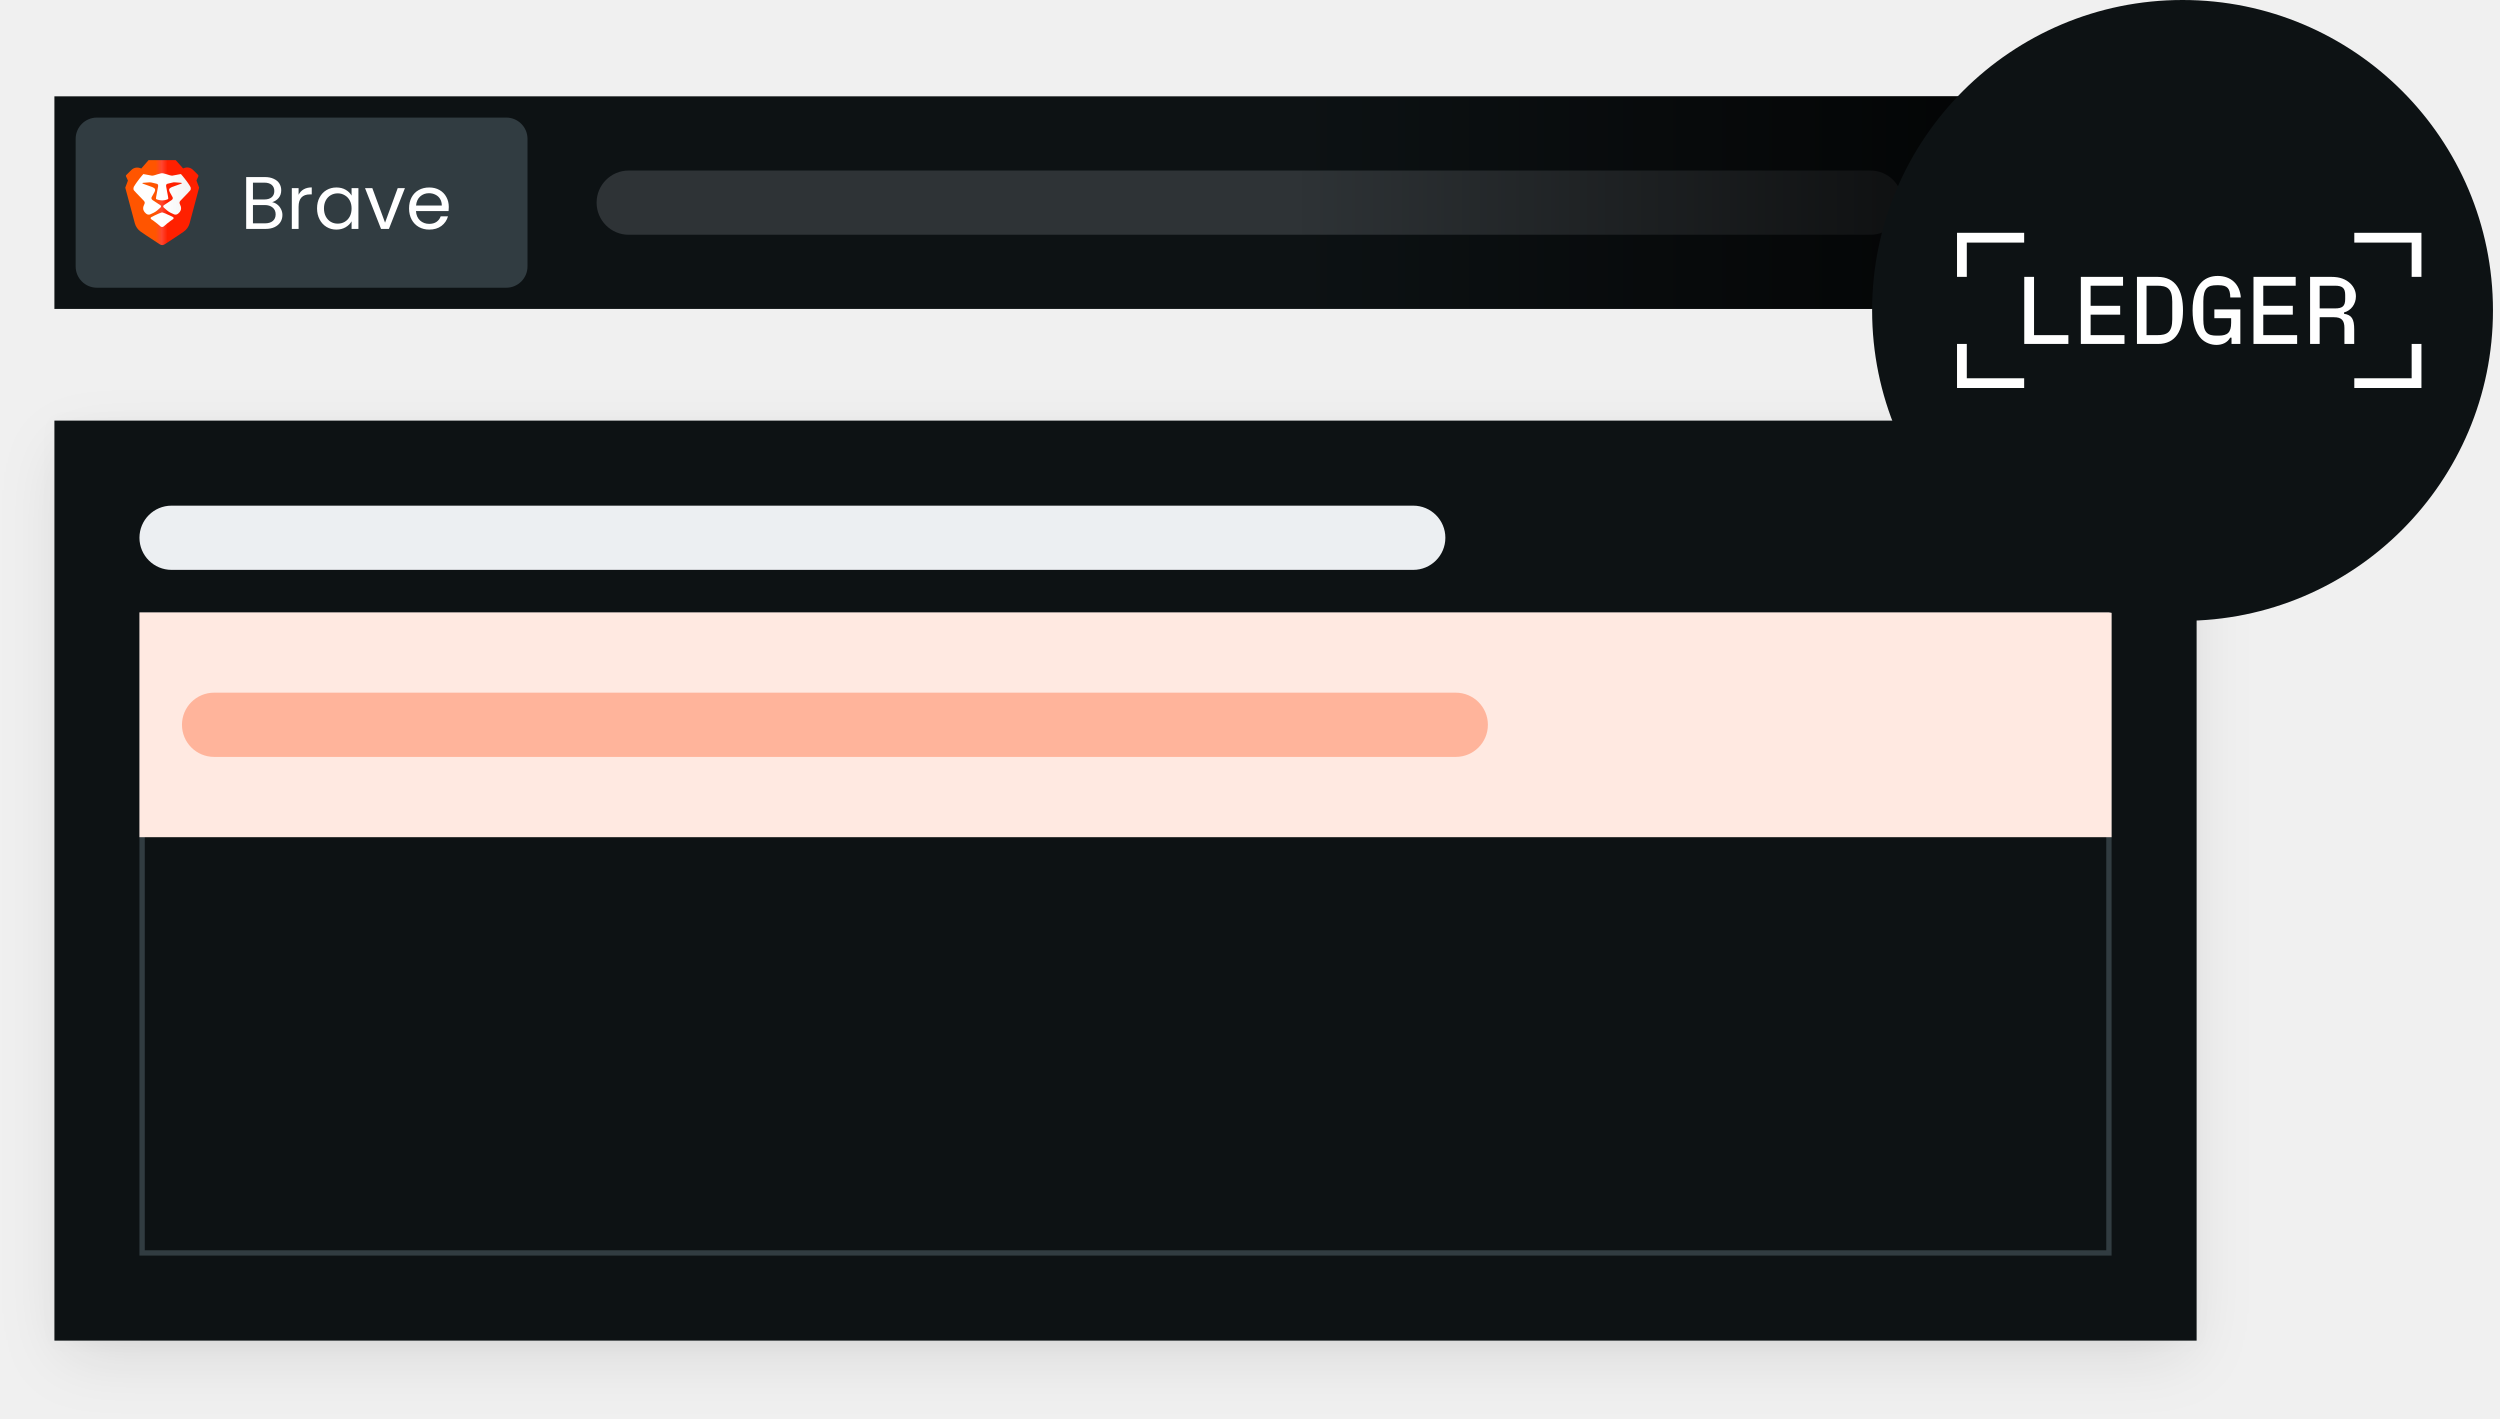
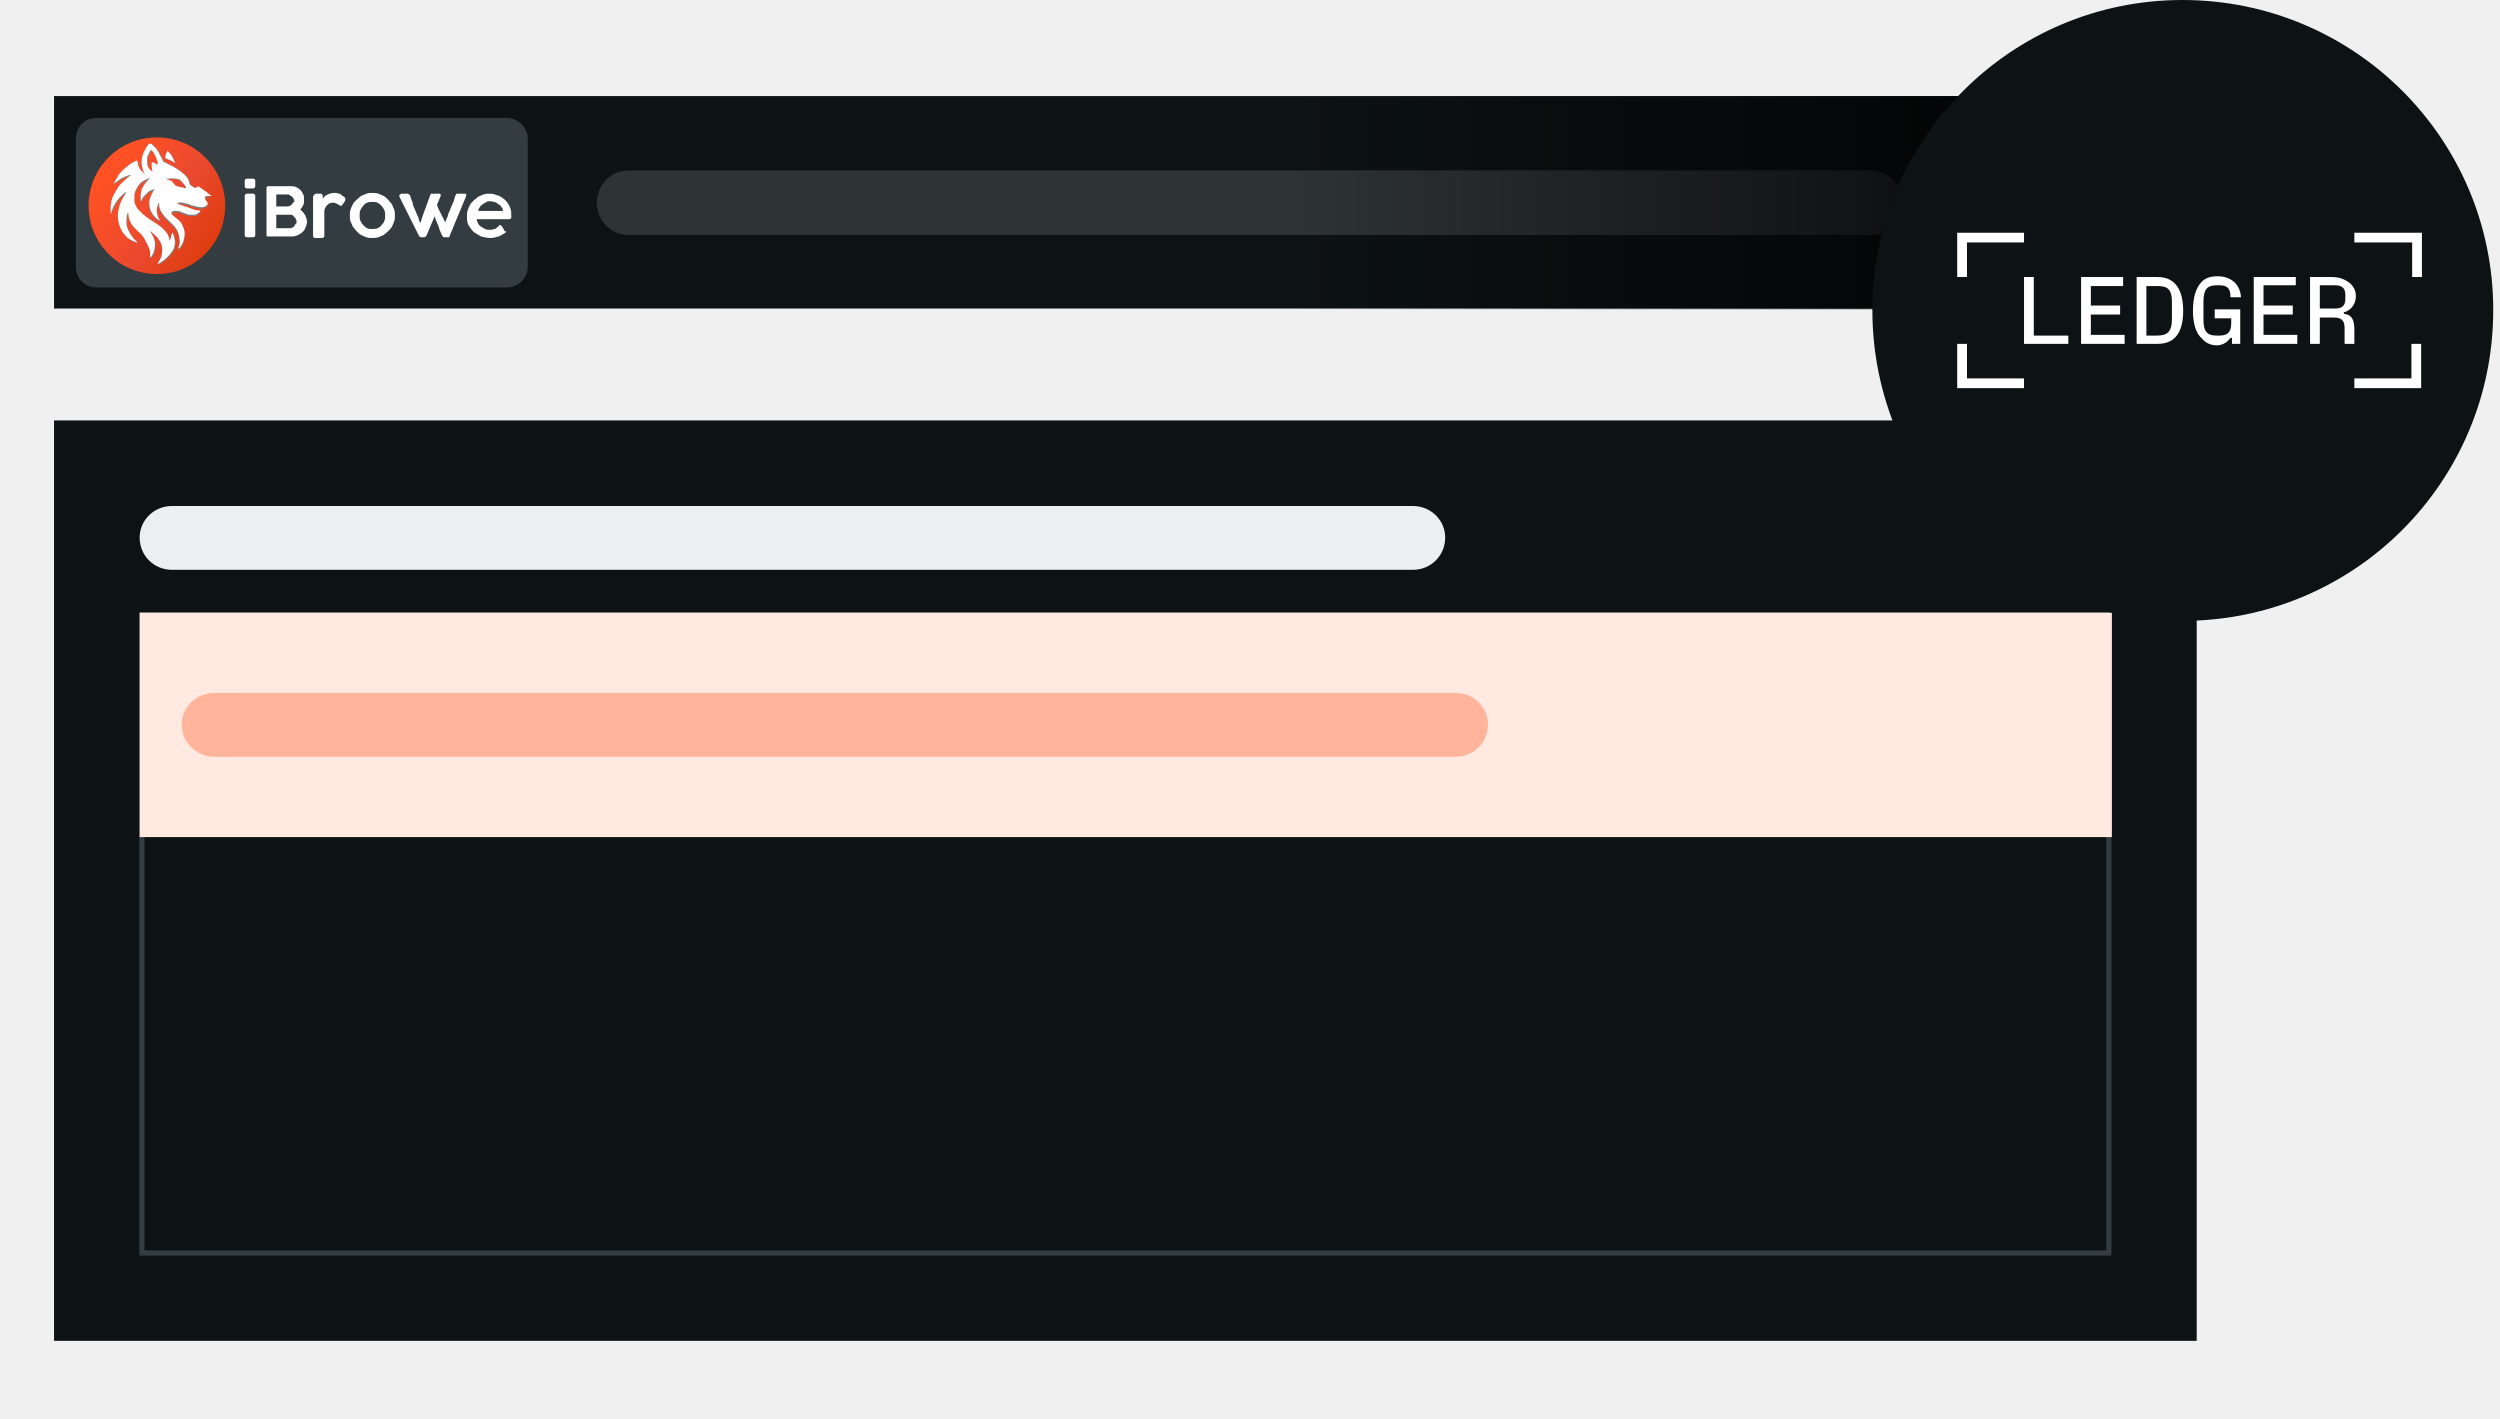
- <svg xmlns="http://www.w3.org/2000/svg" width="333" height="189" viewBox="0 0 333 189" fill="none">
-   <g clip-path="url(#clip0_9017_63573)">
-     <rect width="282.31" height="28.329" transform="translate(7.24609 12.8291)" fill="#0D1214" />
-     <rect x="10.078" y="15.661" width="60.185" height="22.664" rx="2.832" fill="#687B85" fill-opacity="0.4" />
-     <path fill-rule="evenodd" clip-rule="evenodd" d="M26.524 24.991L26.168 24.043L26.416 23.498C26.447 23.428 26.432 23.346 26.377 23.292L25.704 22.624C25.41 22.332 24.971 22.232 24.575 22.366L24.387 22.43L23.404 21.329H21.959H21.042H19.791L18.82 22.444L18.637 22.381C18.238 22.243 17.794 22.344 17.498 22.641L16.813 23.321C16.769 23.364 16.757 23.43 16.782 23.485L17.041 24.051L16.686 24.998L16.916 25.852L17.96 29.745C18.08 30.194 18.357 30.587 18.743 30.857C18.743 30.857 20.011 31.733 21.262 32.53C21.372 32.6 21.487 32.651 21.61 32.649C21.734 32.651 21.849 32.6 21.959 32.529C23.364 31.626 24.475 30.853 24.475 30.853C24.86 30.583 25.137 30.19 25.257 29.741L26.296 25.846L26.524 24.991Z" fill="url(#paint0_linear_9017_63573)" />
-     <path fill-rule="evenodd" clip-rule="evenodd" d="M25.412 25.179L25.396 25.23L25.37 25.32C25.301 25.405 25.155 25.567 25.046 25.681L24.042 26.727C23.933 26.841 23.871 26.984 23.933 27.128L24.069 27.455C24.131 27.598 24.137 27.836 24.078 27.996C24.017 28.158 23.913 28.302 23.776 28.411L23.671 28.495C23.547 28.593 23.328 28.619 23.184 28.552L22.722 28.337C22.578 28.27 22.363 28.13 22.245 28.025L21.807 27.64C21.722 27.564 21.717 27.435 21.797 27.354L22.862 26.65C22.994 26.562 23.064 26.401 22.989 26.263L22.61 25.587C22.535 25.45 22.505 25.266 22.543 25.18C22.582 25.094 22.735 24.979 22.884 24.923L24.121 24.473C24.27 24.418 24.262 24.36 24.103 24.346L23.313 24.288C23.154 24.273 23.038 24.296 22.884 24.338L22.286 24.483C22.133 24.525 22.1 24.686 22.129 24.839L22.376 26.15C22.405 26.304 22.419 26.459 22.407 26.494C22.396 26.53 22.259 26.587 22.104 26.622L21.899 26.667C21.743 26.701 21.489 26.703 21.333 26.671L21.085 26.619C20.929 26.586 20.792 26.531 20.781 26.495C20.769 26.46 20.783 26.305 20.812 26.151L21.057 24.84C21.086 24.686 21.053 24.526 20.899 24.484L20.301 24.34C20.148 24.298 20.031 24.276 19.872 24.29L19.082 24.349C18.923 24.363 18.916 24.421 19.065 24.476L20.302 24.925C20.451 24.98 20.605 25.096 20.643 25.181C20.682 25.267 20.652 25.451 20.577 25.588L20.199 26.264C20.124 26.402 20.194 26.564 20.326 26.651L21.393 27.354C21.472 27.435 21.468 27.565 21.382 27.64L20.945 28.026C20.827 28.131 20.612 28.271 20.468 28.338L20.006 28.554C19.862 28.621 19.643 28.596 19.52 28.497L19.415 28.414C19.278 28.304 19.173 28.161 19.108 27.986C19.053 27.839 19.058 27.602 19.12 27.458L19.256 27.13C19.318 26.986 19.256 26.844 19.146 26.73L18.141 25.685C18.032 25.572 17.886 25.409 17.817 25.325L17.791 25.234L17.774 25.183C17.773 25.125 17.794 24.939 17.819 24.888C17.843 24.838 17.936 24.691 18.025 24.562L18.24 24.25C18.329 24.121 18.484 23.915 18.583 23.793L18.898 23.406C18.997 23.284 19.082 23.184 19.095 23.185C19.096 23.184 19.224 23.208 19.381 23.237L19.858 23.327C20.015 23.356 20.188 23.389 20.242 23.399C20.297 23.409 20.465 23.378 20.617 23.329L20.96 23.221C21.112 23.172 21.342 23.109 21.472 23.079L21.592 23.081L21.712 23.079C21.842 23.108 22.072 23.172 22.224 23.22L22.567 23.328C22.719 23.376 22.888 23.407 22.942 23.397C22.989 23.388 23.123 23.363 23.259 23.337L23.326 23.325L23.803 23.234C23.96 23.205 24.089 23.181 24.098 23.182C24.102 23.181 24.187 23.28 24.286 23.402L24.602 23.789C24.701 23.911 24.856 24.117 24.946 24.246L25.161 24.557C25.25 24.686 25.39 24.922 25.399 24.975C25.408 25.029 25.414 25.12 25.412 25.179ZM21.657 28.301C21.671 28.301 21.803 28.35 21.95 28.41L22.087 28.465C22.234 28.525 22.471 28.631 22.613 28.702L23.017 28.903C23.159 28.973 23.169 29.106 23.039 29.197L22.695 29.438C22.566 29.528 22.362 29.686 22.242 29.788L21.808 30.159C21.689 30.261 21.496 30.261 21.38 30.16C21.263 30.059 21.069 29.894 20.95 29.793C20.83 29.691 20.625 29.535 20.495 29.445L20.152 29.208C20.022 29.117 20.031 28.985 20.173 28.913L20.578 28.706C20.72 28.634 20.956 28.525 21.103 28.466L21.24 28.41C21.387 28.35 21.519 28.301 21.533 28.301H21.595H21.657Z" fill="url(#paint1_linear_9017_63573)" />
-     <path d="M36.25 26.934C36.501 26.974 36.729 27.077 36.934 27.242C37.146 27.407 37.311 27.612 37.43 27.856C37.555 28.101 37.618 28.362 37.618 28.64C37.618 28.99 37.529 29.307 37.35 29.591C37.172 29.869 36.911 30.09 36.567 30.255C36.23 30.414 35.831 30.493 35.368 30.493H32.791V23.584H35.269C35.738 23.584 36.138 23.663 36.468 23.822C36.799 23.974 37.047 24.182 37.212 24.446C37.377 24.711 37.459 25.008 37.459 25.338C37.459 25.748 37.347 26.089 37.123 26.36C36.904 26.624 36.614 26.816 36.25 26.934ZM33.693 26.568H35.209C35.632 26.568 35.959 26.469 36.191 26.27C36.422 26.072 36.538 25.798 36.538 25.448C36.538 25.097 36.422 24.823 36.191 24.625C35.959 24.427 35.626 24.327 35.19 24.327H33.693V26.568ZM35.289 29.75C35.738 29.75 36.088 29.644 36.339 29.433C36.59 29.221 36.716 28.927 36.716 28.55C36.716 28.167 36.584 27.866 36.32 27.648C36.055 27.424 35.702 27.311 35.259 27.311H33.693V29.75H35.289ZM39.772 25.943C39.931 25.633 40.155 25.391 40.446 25.22C40.743 25.048 41.104 24.962 41.526 24.962V25.894H41.289C40.278 25.894 39.772 26.442 39.772 27.539V30.493H38.87V25.061H39.772V25.943ZM42.231 27.757C42.231 27.202 42.343 26.716 42.568 26.3C42.792 25.877 43.1 25.55 43.49 25.319C43.886 25.087 44.326 24.972 44.808 24.972C45.284 24.972 45.697 25.074 46.047 25.279C46.398 25.484 46.658 25.742 46.83 26.052V25.061H47.742V30.493H46.83V29.482C46.652 29.799 46.384 30.064 46.027 30.275C45.677 30.48 45.267 30.582 44.798 30.582C44.316 30.582 43.88 30.463 43.49 30.226C43.1 29.988 42.792 29.654 42.568 29.224C42.343 28.795 42.231 28.306 42.231 27.757ZM46.83 27.767C46.83 27.357 46.748 27.001 46.583 26.697C46.417 26.393 46.193 26.161 45.908 26.003C45.631 25.837 45.324 25.755 44.987 25.755C44.65 25.755 44.342 25.834 44.065 25.993C43.787 26.151 43.566 26.383 43.401 26.687C43.235 26.991 43.153 27.348 43.153 27.757C43.153 28.174 43.235 28.537 43.401 28.848C43.566 29.152 43.787 29.386 44.065 29.552C44.342 29.71 44.65 29.789 44.987 29.789C45.324 29.789 45.631 29.71 45.908 29.552C46.193 29.386 46.417 29.152 46.583 28.848C46.748 28.537 46.83 28.177 46.83 27.767ZM51.289 29.66L52.974 25.061H53.936L51.804 30.493H50.754L48.622 25.061H49.594L51.289 29.66ZM59.78 27.569C59.78 27.741 59.77 27.922 59.75 28.114H55.408C55.441 28.649 55.623 29.069 55.953 29.373C56.29 29.67 56.697 29.819 57.173 29.819C57.562 29.819 57.886 29.73 58.144 29.552C58.408 29.366 58.593 29.122 58.699 28.818H59.671C59.525 29.34 59.234 29.766 58.798 30.097C58.362 30.421 57.82 30.582 57.173 30.582C56.657 30.582 56.194 30.467 55.785 30.235C55.382 30.004 55.065 29.677 54.833 29.254C54.602 28.825 54.486 28.329 54.486 27.767C54.486 27.205 54.599 26.713 54.823 26.29C55.048 25.867 55.362 25.543 55.765 25.319C56.175 25.087 56.644 24.972 57.173 24.972C57.688 24.972 58.144 25.084 58.541 25.309C58.937 25.534 59.241 25.844 59.453 26.241C59.671 26.631 59.78 27.073 59.78 27.569ZM58.848 27.381C58.848 27.037 58.772 26.743 58.62 26.498C58.468 26.247 58.26 26.059 57.995 25.933C57.738 25.801 57.45 25.735 57.133 25.735C56.677 25.735 56.287 25.88 55.963 26.171C55.646 26.462 55.464 26.865 55.418 27.381H58.848Z" fill="white" />
-     <rect x="79.468" y="22.716" width="173.948" height="8.555" rx="4.277" fill="#C3C9D3" fill-opacity="0.18" />
+ <svg xmlns="http://www.w3.org/2000/svg" xmlns:xlink="http://www.w3.org/1999/xlink" version="1.1" id="Layer_1" x="0px" y="0px" viewBox="0 0 333 189" style="enable-background:new 0 0 333 189;" xml:space="preserve">
+   <style type="text/css">
+ 	.st0{clip-path:url(#SVGID_2_);}
+ 	.st1{fill-rule:evenodd;clip-rule:evenodd;fill:#0D1214;}
+ 	.st2{opacity:0.4;fill-rule:evenodd;clip-rule:evenodd;fill:#687B85;enable-background:new    ;}
+ 	.st3{opacity:0.18;fill-rule:evenodd;clip-rule:evenodd;fill:#C3C9D3;enable-background:new    ;}
+ 	.st4{fill-rule:evenodd;clip-rule:evenodd;fill:#ECEFF2;}
+ 	.st5{opacity:0.4;fill:none;stroke:#687B85;stroke-width:0.7;enable-background:new    ;}
+ 	.st6{fill-rule:evenodd;clip-rule:evenodd;fill:#FFE9E1;}
+ 	.st7{fill-rule:evenodd;clip-rule:evenodd;fill:#FFB49B;}
+ 	.st8{fill-rule:evenodd;clip-rule:evenodd;fill:url(#SVGID_3_);}
+ 	.st9{clip-path:url(#SVGID_5_);}
+ 	.st10{fill:#FFFFFF;}
+ 	.st11{fill:url(#SVGID_6_);}
+ 	.st12{fill-rule:evenodd;clip-rule:evenodd;fill:#808080;}
+ 	.st13{fill-rule:evenodd;clip-rule:evenodd;fill:#FFFFFF;}
+ </style>
+   <g>
+     <defs>
+       <rect id="SVGID_1_" x="7.2" y="12.8" width="285.3" height="28.3" />
+     </defs>
+     <clipPath id="SVGID_2_">
+       <use xlink:href="#SVGID_1_" style="overflow:visible;" />
+     </clipPath>
+     <g id="Clip-Path" class="st0">
+       <g>
+         <path class="st1" d="M7.2,12.8h282.4v28.4H7.2L7.2,12.8z" />
+         <path class="st2" d="M12.9,15.7h54.5c1.6,0,2.9,1.2,2.9,2.8v17c0,1.6-1.3,2.8-2.9,2.8H12.9c-1.6,0-2.8-1.2-2.8-2.8v-17     C10.1,16.9,11.3,15.7,12.9,15.7z" />
+         <path class="st3" d="M83.7,22.7h165.4c2.4,0,4.3,1.9,4.3,4.3s-1.9,4.3-4.3,4.3H83.7c-2.3,0-4.2-1.9-4.2-4.3S81.4,22.7,83.7,22.7z     " />
+       </g>
+     </g>
  </g>
-   <g filter="url(#filter0_dd_9017_63573)">
-     <rect width="285.346" height="122.551" transform="translate(7.24609 56.0234)" fill="#0D1214" />
-     <rect x="18.575" y="67.353" width="173.948" height="8.555" rx="4.277" fill="#ECEFF2" />
-     <rect x="18.929" y="81.925" width="261.98" height="84.966" stroke="#687B85" stroke-opacity="0.4" stroke-width="0.708" />
-     <rect width="262.688" height="29.942" transform="translate(18.5752 81.5713)" fill="#FFE9E1" />
-     <rect x="24.239" y="92.265" width="173.948" height="8.555" rx="4.277" fill="#FFB49B" />
+   <g>
+     <path class="st1" d="M7.2,56h285.4v122.6H7.2L7.2,56z" />
+     <path class="st4" d="M22.9,67.4h165.3c2.4,0,4.3,1.9,4.3,4.2c0,2.4-1.9,4.3-4.3,4.3H22.9c-2.4,0-4.3-1.9-4.3-4.3   C18.6,69.3,20.5,67.4,22.9,67.4z" />
+     <path class="st5" d="M18.9,81.9h262v85h-262L18.9,81.9z" />
+     <path class="st6" d="M18.6,81.6h262.7v29.9H18.6L18.6,81.6z" />
+     <path class="st7" d="M28.5,92.3h165.4c2.4,0,4.3,1.9,4.3,4.2c0,2.4-1.9,4.3-4.3,4.3H28.5c-2.3,0-4.3-1.9-4.3-4.3   C24.2,94.2,26.2,92.3,28.5,92.3z" />
  </g>
-   <rect x="172.222" y="12.832" width="121.077" height="28.322" fill="url(#paint2_linear_9017_63573)" />
-   <rect x="249.366" width="82.697" height="82.697" rx="41.348" fill="#0D1214" />
-   <g clip-path="url(#clip1_9017_63573)">
-     <path d="M313.593 50.384V51.686H322.536V45.816H321.233V50.384H313.593ZM313.593 31.012V32.313H321.233V36.882H322.536V31.012H313.593ZM308.981 41.081V38.056H311.025C312.021 38.056 312.379 38.388 312.379 39.294V39.83C312.379 40.762 312.034 41.081 311.025 41.081H308.981ZM312.225 41.617C313.158 41.374 313.809 40.506 313.809 39.473C313.809 38.822 313.554 38.235 313.069 37.763C312.455 37.175 311.638 36.882 310.577 36.882H307.703V45.815H308.981V42.255H310.897C311.881 42.255 312.277 42.663 312.277 43.684V45.816H313.58V43.889C313.58 42.485 313.248 41.949 312.225 41.796V41.617ZM301.468 41.91H305.403V40.736H301.468V38.056H305.787V36.882H300.165V45.815H305.978V44.641H301.468V41.91ZM297.188 42.382V42.995C297.188 44.284 296.715 44.705 295.527 44.705H295.246C294.058 44.705 293.483 44.322 293.483 42.548V40.149C293.483 38.362 294.084 37.992 295.272 37.992H295.527C296.69 37.992 297.06 38.426 297.073 39.626H298.478C298.351 37.865 297.175 36.755 295.412 36.755C294.556 36.755 293.841 37.023 293.304 37.533C292.499 38.286 292.052 39.562 292.052 41.349C292.052 43.072 292.436 44.348 293.227 45.139C293.764 45.662 294.505 45.943 295.233 45.943C296 45.943 296.703 45.636 297.06 44.973H297.239V45.815H298.414V41.208H294.952V42.382H297.188ZM285.92 38.056H287.313C288.629 38.056 289.344 38.388 289.344 40.175V42.523C289.344 44.309 288.629 44.641 287.313 44.641H285.92V38.056ZM287.428 45.816C289.868 45.816 290.775 43.965 290.775 41.349C290.775 38.694 289.804 36.882 287.402 36.882H284.642V45.816H287.428ZM278.472 41.91H282.407V40.736H278.472V38.056H282.79V36.882H277.168V45.815H282.982V44.641H278.472V41.91ZM270.934 36.882H269.631V45.815H275.508V44.641H270.934V36.882ZM260.675 45.816V51.686H269.618V50.384H261.978V45.816H260.675ZM260.675 31.012V36.882H261.978V32.313H269.618V31.012H260.675Z" fill="white" />
+   <linearGradient id="SVGID_3_" gradientUnits="userSpaceOnUse" x1="-132.082" y1="527.4" x2="-131.082" y2="527.4" gradientTransform="matrix(-121.077 0 0 28.322 -15698.788 -14910.037)">
+     <stop offset="0" style="stop-color:#000000" />
+     <stop offset="1" style="stop-color:#000000;stop-opacity:0" />
+   </linearGradient>
+   <path class="st8" d="M172.2,12.8h121.1v28.4H172.2L172.2,12.8z" />
+   <path class="st1" d="M290.7,0c22.9,0,41.4,18.5,41.4,41.3c0,22.9-18.5,41.4-41.4,41.4c-22.8,0-41.3-18.5-41.3-41.4  C249.4,18.5,267.9,0,290.7,0z" />
+   <g>
+     <defs>
+       <rect id="SVGID_4_" x="260.7" y="31" width="61.9" height="20.7" />
+     </defs>
+     <clipPath id="SVGID_5_">
+       <use xlink:href="#SVGID_4_" style="overflow:visible;" />
+     </clipPath>
+     <g id="Clip-Path_1_" class="st9">
+       <g>
+         <path class="st10" d="M313.6,50.4v1.3h8.9v-5.9h-1.3v4.6L313.6,50.4z M313.6,31v1.3h7.7v4.6h1.3V31H313.6z M312.2,41.6     c0.9-0.2,1.6-1.1,1.6-2.1c0-0.7-0.2-1.2-0.7-1.7c-0.7-0.6-1.5-0.9-2.5-0.9h-2.9v8.9h1.3v-3.5h1.9c1,0,1.4,0.4,1.4,1.4v2.1h1.3     v-1.9c0-1.4-0.4-2-1.4-2.1L312.2,41.6z M309,41.1V38h2c1,0,1.4,0.4,1.4,1.3v0.5c0,0.9-0.4,1.3-1.4,1.3H309z M301.5,41.9h3.9v-1.2     h-3.9V38h4.3v-1.1h-5.6v8.9h5.8v-1.2h-4.5L301.5,41.9z M297.2,42.4V43c0,1.3-0.5,1.7-1.6,1.7h-0.3c-1.2,0-1.8-0.4-1.8-2.1v-2.4     c0-1.8,0.6-2.2,1.8-2.2h0.3c1.1,0,1.5,0.4,1.5,1.6h1.4c-0.1-1.7-1.3-2.8-3.1-2.8c-0.9,0-1.6,0.2-2.1,0.7     c-0.8,0.8-1.2,2.1-1.2,3.9c0,1.7,0.4,3,1.2,3.7c0.5,0.6,1.2,0.9,2,0.9c0.7,0,1.4-0.4,1.8-1h0.2v0.8h1.1v-4.6H295v1.2L297.2,42.4z      M287.4,45.8c2.5,0,3.4-1.8,3.4-4.4c0-2.7-1-4.5-3.4-4.5h-2.8v8.9H287.4z M285.9,38.1h1.4c1.3,0,2,0.3,2,2.1v2.3     c0,1.8-0.7,2.2-2,2.2h-1.4V38.1z M278.5,41.9h3.9v-1.2h-3.9v-2.6h4.3v-1.2h-5.6v8.9h5.8v-1.2h-4.5L278.5,41.9z M270.9,36.9h-1.3     v8.9h5.9v-1.1h-4.6V36.9z M260.7,45.8v5.9h8.9v-1.3H262v-4.6L260.7,45.8z M260.7,31v5.9h1.3v-4.6h7.6V31L260.7,31z" />
+       </g>
+     </g>
  </g>
-   <defs>
-     <filter id="filter0_dd_9017_63573" x="0.166" y="51.775" width="299.507" height="136.713" filterUnits="userSpaceOnUse" color-interpolation-filters="sRGB">
-       <feFlood flood-opacity="0" result="BackgroundImageFix" />
-       <feColorMatrix in="SourceAlpha" type="matrix" values="0 0 0 0 0 0 0 0 0 0 0 0 0 0 0 0 0 0 127 0" result="hardAlpha" />
-       <feOffset dy="0.177" />
-       <feGaussianBlur stdDeviation="1.062" />
-       <feComposite in2="hardAlpha" operator="out" />
-       <feColorMatrix type="matrix" values="0 0 0 0 0 0 0 0 0 0 0 0 0 0 0 0 0 0 0.02 0" />
-       <feBlend mode="multiply" in2="BackgroundImageFix" result="effect1_dropShadow_9017_63573" />
-       <feColorMatrix in="SourceAlpha" type="matrix" values="0 0 0 0 0 0 0 0 0 0 0 0 0 0 0 0 0 0 127 0" result="hardAlpha" />
-       <feMorphology radius="1.416" operator="erode" in="SourceAlpha" result="effect2_dropShadow_9017_63573" />
-       <feOffset dy="2.832" />
-       <feGaussianBlur stdDeviation="4.248" />
-       <feComposite in2="hardAlpha" operator="out" />
-       <feColorMatrix type="matrix" values="0 0 0 0 0 0 0 0 0 0 0 0 0 0 0 0 0 0 0.11 0" />
-       <feBlend mode="multiply" in2="effect1_dropShadow_9017_63573" result="effect2_dropShadow_9017_63573" />
-       <feBlend mode="normal" in="SourceGraphic" in2="effect2_dropShadow_9017_63573" result="shape" />
-     </filter>
-     <linearGradient id="paint0_linear_9017_63573" x1="16.686" y1="32.729" x2="26.524" y2="32.729" gradientUnits="userSpaceOnUse">
-       <stop stop-color="#FF5500" />
-       <stop offset="0.41" stop-color="#FF5500" />
-       <stop offset="0.494" stop-color="#FF4530" />
-       <stop offset="0.572" stop-color="#FF2000" />
-       <stop offset="1" stop-color="#FF2000" />
+   <g id="Layer_1_1_">
+ </g>
+   <g>
+     <g>
+       <path class="st10" d="M32.6,24.1c0-0.2,0.1-0.3,0.3-0.3h0.8c0.1,0,0.2,0,0.2,0.1c0.1,0,0.1,0.1,0.1,0.2v0.7c0,0.1,0,0.1-0.1,0.2    c0,0.1-0.1,0.1-0.2,0.1h-0.8c-0.2,0-0.3-0.1-0.3-0.3V24.1z M32.6,26.1c0-0.1,0-0.1,0.1-0.2c0-0.1,0.1-0.1,0.2-0.1h0.8    c0,0,0.1,0,0.1,0c0,0,0.1,0,0.1,0.1c0,0,0.1,0.1,0.1,0.1c0,0,0,0.1,0,0.1v5.2c0,0.2-0.1,0.3-0.3,0.3h-0.8c-0.2,0-0.3-0.1-0.3-0.3    V26.1z" />
+       <path class="st10" d="M35.5,25c0-0.1,0.1-0.2,0.2-0.2h2.9c0.3,0,0.5,0,0.8,0.1c0.2,0.1,0.4,0.2,0.6,0.4c0.2,0.2,0.3,0.4,0.4,0.6    c0.1,0.2,0.1,0.5,0.1,0.7c0,0.2,0,0.5-0.1,0.7c-0.1,0.2-0.2,0.4-0.4,0.6c0.1,0.1,0.2,0.2,0.3,0.3c0.1,0.1,0.2,0.2,0.3,0.4    c0.1,0.1,0.1,0.3,0.2,0.4c0,0.2,0.1,0.3,0.1,0.5c0,0.3-0.1,0.5-0.2,0.8c-0.1,0.2-0.2,0.5-0.4,0.6c-0.2,0.2-0.4,0.3-0.6,0.4    c-0.2,0.1-0.5,0.2-0.8,0.2h-3.2c-0.1,0-0.1,0-0.1,0c0,0-0.1-0.1-0.1-0.1V25z M39.2,26.8c0-0.1,0-0.2-0.1-0.3    c0-0.1-0.1-0.2-0.2-0.3c-0.1-0.1-0.2-0.1-0.3-0.2s-0.2-0.1-0.3-0.1h-1.5v1.6h1.5c0.1,0,0.2,0,0.3-0.1c0.1,0,0.2-0.1,0.3-0.2    c0.1-0.1,0.1-0.2,0.2-0.3C39.2,27,39.2,26.9,39.2,26.8z M39.5,29.5c0-0.1,0-0.2-0.1-0.3c0-0.1-0.1-0.2-0.2-0.3    c-0.1-0.1-0.1-0.1-0.2-0.2c-0.1-0.1-0.2-0.1-0.3-0.1c-0.1,0-0.1,0-0.2,0c-0.1,0-0.1,0-0.2,0h-1.5v1.8h1.5c0.1,0,0.1,0,0.2,0    c0.1,0,0.1,0,0.2,0c0.1,0,0.2-0.1,0.3-0.1c0.1-0.1,0.2-0.1,0.2-0.2c0.1-0.1,0.1-0.2,0.2-0.3C39.5,29.8,39.5,29.7,39.5,29.5z" />
+       <path class="st10" d="M41.8,26.1c0-0.1,0-0.2,0.1-0.2c0.1,0,0.1-0.1,0.2-0.1h0.6c0.1,0,0.1,0,0.2,0.1c0,0,0.1,0.1,0.1,0.2    c0,0.1,0,0.1,0,0.2c0,0.1,0,0.1,0,0.2c0.1-0.1,0.1-0.2,0.2-0.3c0.1-0.1,0.2-0.2,0.3-0.2c0.1-0.1,0.2-0.1,0.4-0.2    c0.1,0,0.3-0.1,0.5-0.1c0.2,0,0.3,0,0.4,0c0.1,0,0.2,0.1,0.4,0.1c0.1,0,0.2,0.1,0.3,0.2c0.1,0.1,0.2,0.1,0.3,0.2    c0.1,0,0.1,0.1,0.1,0.1c0,0,0.1,0.1,0.1,0.2c0,0,0,0.1,0,0.1c0,0,0,0.1,0,0.1l-0.4,0.6c0,0-0.1,0.1-0.1,0.1c0,0-0.1,0-0.1,0    c0,0-0.1,0-0.1,0c-0.1-0.1-0.2-0.1-0.3-0.2c-0.1,0-0.2-0.1-0.2-0.1c-0.1,0-0.2-0.1-0.2-0.1c-0.1,0-0.2,0-0.3,0    c-0.3,0-0.5,0.1-0.7,0.3c-0.2,0.2-0.3,0.4-0.4,0.7v3.4c0,0.2-0.1,0.3-0.3,0.3H42c-0.2,0-0.3-0.1-0.3-0.3V26.1z" />
+       <path class="st10" d="M46.6,28.7c0-0.3,0-0.5,0.1-0.8c0.1-0.3,0.2-0.5,0.3-0.7c0.1-0.2,0.3-0.4,0.5-0.6c0.2-0.2,0.4-0.3,0.6-0.5    c0.2-0.1,0.5-0.2,0.7-0.3c0.3-0.1,0.5-0.1,0.8-0.1c0.3,0,0.5,0,0.8,0.1c0.3,0.1,0.5,0.2,0.7,0.3c0.2,0.1,0.4,0.3,0.6,0.5    c0.2,0.2,0.3,0.4,0.5,0.6c0.1,0.2,0.2,0.5,0.3,0.7c0.1,0.3,0.1,0.5,0.1,0.8c0,0.3,0,0.5-0.1,0.8c-0.1,0.3-0.2,0.5-0.3,0.7    c-0.1,0.2-0.3,0.4-0.5,0.6c-0.2,0.2-0.4,0.3-0.6,0.5c-0.2,0.1-0.5,0.2-0.7,0.3c-0.3,0.1-0.5,0.1-0.8,0.1c-0.3,0-0.5,0-0.8-0.1    c-0.3-0.1-0.5-0.2-0.7-0.3c-0.2-0.1-0.4-0.3-0.6-0.5c-0.2-0.2-0.3-0.4-0.5-0.6c-0.1-0.2-0.2-0.5-0.3-0.7    C46.6,29.3,46.6,29,46.6,28.7z M47.9,28.7c0,0.2,0,0.5,0.1,0.7c0.1,0.2,0.2,0.4,0.4,0.6c0.2,0.2,0.3,0.3,0.5,0.4    c0.2,0.1,0.4,0.1,0.7,0.1c0.2,0,0.5,0,0.7-0.1c0.2-0.1,0.4-0.2,0.5-0.4c0.2-0.2,0.3-0.3,0.4-0.6c0.1-0.2,0.1-0.4,0.1-0.7    c0-0.2,0-0.5-0.1-0.7c-0.1-0.2-0.2-0.4-0.4-0.6c-0.2-0.2-0.3-0.3-0.5-0.4c-0.2-0.1-0.4-0.1-0.7-0.1c-0.2,0-0.5,0-0.7,0.1    c-0.2,0.1-0.4,0.2-0.5,0.4c-0.2,0.2-0.3,0.4-0.4,0.6C47.9,28.2,47.9,28.5,47.9,28.7z" />
+       <path class="st10" d="M53.2,26.2C53.2,26.2,53.2,26.1,53.2,26.2c0-0.1,0-0.1,0-0.1c0,0,0,0,0-0.1c0-0.1,0-0.1,0.1-0.1    c0,0,0.1-0.1,0.2-0.1h0.8c0.1,0,0.2,0.1,0.3,0.2c0.1,0.2,0.1,0.3,0.2,0.6c0.1,0.2,0.2,0.4,0.2,0.7c0.1,0.2,0.2,0.5,0.3,0.7    c0.1,0.2,0.2,0.5,0.3,0.7c0.1,0.2,0.2,0.4,0.2,0.6c0.1,0.2,0.1,0.3,0.2,0.4c0.1-0.4,0.3-0.9,0.5-1.5c0.2-0.6,0.5-1.3,0.8-2.2    c0-0.1,0.1-0.1,0.1-0.2c0,0,0.1,0,0.2,0h0.8c0.1,0,0.2,0,0.2,0c0,0,0.1,0.1,0.1,0.1c0,0,0,0.1,0,0.1c0,0,0,0.1,0,0.1l-0.5,1.2    c0.1,0.2,0.1,0.3,0.2,0.5c0.1,0.2,0.2,0.4,0.3,0.6c0.1,0.2,0.2,0.4,0.3,0.6c0.1,0.2,0.2,0.4,0.3,0.6c0.1-0.1,0.1-0.3,0.2-0.5    c0.1-0.2,0.2-0.4,0.2-0.6c0.1-0.2,0.2-0.4,0.3-0.7c0.1-0.2,0.2-0.5,0.3-0.7c0.1-0.2,0.2-0.4,0.2-0.6c0.1-0.2,0.1-0.4,0.2-0.5    c0-0.1,0.1-0.1,0.1-0.2c0,0,0.1,0,0.2,0h0.8c0.1,0,0.2,0,0.2,0c0,0,0.1,0.1,0.1,0.1c0,0,0,0.1,0,0.1c0,0,0,0.1,0,0.1l-2.2,5.3    c0,0,0,0,0,0.1c0,0,0,0-0.1,0.1c0,0-0.1,0-0.1,0c0,0-0.1,0-0.1,0h-0.4c-0.1,0-0.2,0-0.2-0.1c0,0-0.1-0.1-0.1-0.1    c-0.2-0.4-0.4-0.9-0.5-1.3c-0.2-0.4-0.4-0.9-0.5-1.3l-1.1,2.6c0,0-0.1,0.1-0.1,0.1c0,0-0.1,0.1-0.2,0.1h-0.4c-0.1,0-0.2,0-0.2-0.1    c0,0-0.1-0.1-0.1-0.1L53.2,26.2z" />
+       <path class="st10" d="M67.3,31c-0.3,0.2-0.6,0.4-0.9,0.5c-0.3,0.1-0.7,0.2-1.1,0.2c-0.4,0-0.8-0.1-1.2-0.2c-0.4-0.2-0.7-0.4-1-0.6    c-0.3-0.3-0.5-0.6-0.7-0.9c-0.2-0.4-0.2-0.8-0.2-1.2c0-0.3,0-0.5,0.1-0.8c0.1-0.3,0.2-0.5,0.3-0.7c0.1-0.2,0.3-0.4,0.5-0.6    c0.2-0.2,0.4-0.3,0.6-0.5c0.2-0.1,0.5-0.2,0.7-0.3c0.3-0.1,0.5-0.1,0.8-0.1c0.2,0,0.5,0,0.7,0.1c0.2,0.1,0.4,0.1,0.6,0.2    c0.2,0.1,0.4,0.2,0.6,0.4c0.2,0.1,0.3,0.3,0.5,0.5c0.2,0.3,0.3,0.5,0.4,0.8c0.1,0.3,0.1,0.6,0.1,1c0,0.1,0,0.2,0,0.2    c0,0.1,0,0.1-0.1,0.1c0,0-0.1,0.1-0.1,0.1c-0.1,0-0.1,0-0.3,0h-4.1c0,0.2,0.1,0.4,0.2,0.6c0.1,0.2,0.2,0.3,0.4,0.4    c0.2,0.1,0.3,0.2,0.5,0.3c0.2,0.1,0.4,0.1,0.5,0.1c0.1,0,0.3,0,0.4,0c0.1,0,0.2-0.1,0.4-0.1c0.1,0,0.2-0.1,0.3-0.2    c0.1-0.1,0.2-0.1,0.2-0.2c0,0,0,0,0,0c0,0,0.1-0.1,0.1-0.1c0,0,0.1,0,0.1,0c0,0,0.1,0,0.1,0c0,0,0.1,0,0.1,0.1    c0.1,0.1,0.2,0.2,0.2,0.3c0.1,0.1,0.1,0.1,0.1,0.2c0,0,0.1,0.1,0.1,0.1c0,0,0,0.1,0,0.1C67.5,30.8,67.5,30.9,67.3,31z M65.3,26.8    c-0.2,0-0.4,0-0.5,0.1c-0.2,0.1-0.3,0.2-0.5,0.3c-0.1,0.1-0.3,0.2-0.4,0.4c-0.1,0.2-0.2,0.3-0.2,0.5H67c0-0.2-0.1-0.4-0.2-0.5    c-0.1-0.2-0.2-0.3-0.4-0.4c-0.1-0.1-0.3-0.2-0.5-0.3C65.7,26.9,65.5,26.8,65.3,26.8z" />
+     </g>
+     <linearGradient id="SVGID_6_" gradientUnits="userSpaceOnUse" x1="12.546" y1="21.733" x2="30.142" y2="33.602">
+       <stop offset="9.772402e-02" style="stop-color:#FF5124" />
+       <stop offset="0.563" style="stop-color:#EA492F" />
+       <stop offset="1" style="stop-color:#DB3805" />
    </linearGradient>
-     <linearGradient id="paint1_linear_9017_63573" x1="21.593" y1="31.909" x2="25.166" y2="31.909" gradientUnits="userSpaceOnUse">
-       <stop stop-color="white" />
-       <stop offset="1" stop-color="#F4F4F4" />
-     </linearGradient>
-     <linearGradient id="paint2_linear_9017_63573" x1="293.299" y1="26.993" x2="172.222" y2="26.993" gradientUnits="userSpaceOnUse">
-       <stop />
-       <stop offset="1" stop-opacity="0" />
-     </linearGradient>
-     <clipPath id="clip0_9017_63573">
-       <rect width="285.346" height="28.322" fill="white" transform="translate(7.24609 12.832)" />
-     </clipPath>
-     <clipPath id="clip1_9017_63573">
-       <rect width="61.861" height="20.674" fill="white" transform="translate(260.674 31.0117)" />
-     </clipPath>
-   </defs>
+     <circle class="st11" cx="20.9" cy="27.4" r="9.1" />
+     <g>
+       <path class="st12" d="M19.9,19.3c-0.2,0.2-0.3,0.4-0.5,0.8c-0.4,0.7-0.5,1.4-0.4,2.1c0.1,0.4,0.2,0.8,0.3,0.9c0,0,0.1,0.1,0.1,0.1    s0,0.1,0.1,0.1c0.1,0.1,0.1,0.1,0,0c-0.2-0.1-0.5-0.3-0.7-0.6c-0.2-0.2-0.3-0.6-0.4-1.1c0-0.1,0-0.1-0.1-0.1    c-0.1,0-0.7,0.3-0.7,0.4c0,0,0,0-0.1,0c0,0-0.1,0-0.1,0.1c-0.1,0-0.2,0.2-0.4,0.3c-0.3,0.2-0.9,0.8-1.1,1.1    c-0.1,0.1-0.1,0.2-0.1,0.2c0,0-0.1,0.2-0.3,0.5c-0.1,0.2-0.3,0.5-0.3,0.5c0,0,0.1-0.1,0.3-0.2c0.6-0.5,1-0.7,1.6-0.9    c0.5-0.2,0.5-0.1,0.2,0.1c-0.3,0.2-1,0.9-1.3,1.2c-0.6,0.9-1,1.6-1.1,2.3c-0.1,0.5-0.1,1.5,0,1.5c0,0,0,0,0-0.1    c0-0.3,0.5-1.3,0.8-1.7c0.4-0.5,1-1.1,1.2-1.1c0,0,0,0,0,0.1c-0.1,0.1-0.3,0.5-0.5,0.8c-0.4,0.7-0.6,1.6-0.6,2.3    c0,0.6,0.2,1.4,0.5,1.9c0.1,0.1,0.1,0.2,0.1,0.2c0,0,0.5,0.6,0.7,0.8c0.2,0.1,0.5,0.3,0.7,0.4c0.2,0.1,0.6,0.2,0.6,0.2    c0,0-0.1-0.2-0.3-0.3c-0.5-0.5-0.9-1.2-1.1-1.8c-0.1-0.4-0.1-1.5,0.1-1.8c0-0.1,0.1,0,0.1,0.1c0,0.5,0.2,1.1,0.6,1.6    c0.1,0.2,0.3,0.3,0.3,0.3c0,0,0.1,0.2,0.3,0.3c0.1,0.2,0.3,0.3,0.3,0.3c0.2,0.1,0.8,1,0.8,1.1c0,0,0,0,0,0.1c0.1,0,0.4,0.7,0.5,1    c0.1,0.2,0.1,0.4,0.1,0.7c0,0.2,0,0.4,0,0.4c0.1,0,0.4-0.5,0.5-0.8c0.1-0.4,0.2-1,0.1-1.4c-0.1-0.4-0.3-0.8-0.5-1.1    c-0.1-0.1-0.2-0.2-0.1-0.2c0.1,0,0.9,0.7,1.1,1c0,0.1,0.1,0.2,0.2,0.3c0.2,0.4,0.3,0.7,0.3,1.2c0,0.6-0.1,1.1-0.5,1.6    c0,0.1-0.1,0.2-0.1,0.2c-0.1,0.1,0,0.1,0.3-0.1c0.7-0.4,1.4-1.1,1.8-1.8c0.1-0.2,0.2-0.7,0.2-1c0-0.3-0.2-1-0.3-1.2    c0,0-0.1,0-0.1,0.1c-0.1,0.4-0.3,1.1-0.3,1c-0.1-0.5-0.2-0.9-0.5-1.2c-0.3-0.4-0.6-0.7-1.7-1.4c-0.7-0.4-0.9-0.6-1.4-1    c-0.2-0.2-0.5-0.5-0.5-0.5c0,0,0-0.1-0.1-0.1C18.3,28,18,27.7,18,27.4c-0.1-0.2-0.1-0.3-0.1-0.8c0-0.5,0-0.6,0.1-0.9    c0.1-0.2,0.2-0.4,0.3-0.6c0.1-0.2,0.5-0.7,0.8-0.8c0.1-0.1,0.6-0.3,0.8-0.4c0.1,0,0.1,0-0.1,0.2c-0.5,0.5-0.9,1.1-1,1.6    c-0.1,0.4-0.1,1.3,0,1.3c0,0,0,0,0,0c0-0.1,0.2-0.5,0.4-0.7c0.1-0.1,0.3-0.3,0.4-0.4c0.1-0.1,0.2-0.2,0.2-0.2c0,0,0.6-0.3,0.7-0.3    c0.1,0,0.1,0-0.1,0.3c-0.3,0.5-0.6,1.2-0.5,1.8c0,0.3,0.2,0.9,0.3,1c0,0,0.1,0.1,0.1,0.2c0.2,0.2,0.4,0.5,0.7,0.7    c0.3,0.2,0.4,0.2,0.2,0c-0.2-0.3-0.4-1.1-0.3-1.5c0.1-0.3,0.2-0.7,0.3-0.7c0,0,0,0.1,0,0.2c0,0.6,0.2,1,0.8,1.7    c0.3,0.3,0.6,0.6,0.7,0.7c0.8,0.7,1.1,1.3,1.2,2.1c0.1,0.5,0,0.9-0.1,1.2c0,0.1-0.1,0.2,0,0.2c0.1,0,0.4-0.4,0.5-0.7    c0.2-0.3,0.3-1,0.3-1.3c0-0.4-0.2-0.9-0.4-1.3c-0.2-0.3-0.4-0.5-0.8-0.8c-0.5-0.4-0.7-0.6-0.5-0.8c0.1-0.1,0.1-0.1,0.5-0.1    c0.4,0,0.5,0,0.9,0.2c0.8,0.3,0.9,0.3,1.3,0.3c0.3,0,0.5,0,0.6-0.1c0.2-0.1,0.5-0.3,0.5-0.4c0,0-0.2-0.1-0.4-0.1    c-0.2,0-0.5-0.1-0.8-0.2c-0.7-0.3-1.5-0.5-1.7-0.6c-0.1,0-0.2-0.1-0.2-0.1c0,0,0.1-0.1,0.2-0.1c0.2-0.1,0.6,0,1,0.1    c0.1,0,0.4,0.1,0.6,0.2c1,0.3,1.5,0.4,1.9,0.2c0.2-0.1,0.4-0.3,0.4-0.4c0,0-0.1-0.1-0.1-0.2c-0.2-0.2-0.3-0.4-0.3-0.7    c0-0.1,0.3-0.1,0.6-0.1l0.3,0L28,26.4c-0.1,0-0.2-0.1-0.3-0.2c-0.1-0.1-0.3-0.2-0.4-0.3c-0.3-0.2-0.7-0.5-0.7-0.5    c0,0-0.2-0.1-0.3-0.2C26.2,25.1,26,25,26,25c0,0-0.2-0.1-0.3-0.2c-0.2-0.1-0.3-0.2-0.3-0.2c0,0-0.1-0.2-0.1-0.3    c-0.1-0.4-0.2-0.6-0.6-1c-0.5-0.5-1.3-1-2.1-1.4c-0.3-0.1-0.5-0.3-0.6-0.3c0,0-0.1,0-0.1,0c0,0-0.1-0.1-0.2-0.4    c-0.2-0.4-0.4-0.7-0.4-0.7c0,0,0,0,0-0.1c0,0-0.1-0.2-0.4-0.6c-0.2-0.2-0.6-0.6-0.6-0.6C20.1,19.2,20,19.2,19.9,19.3 M20.1,20.2    c-0.1,0.2-0.3,0.6-0.4,0.8c0,0.1,0,0.4,0,0.6c0,0.4,0,0.4,0.1,0.7c0.2,0.4,0.7,0.8,0.6,0.5c-0.1-0.3-0.1-0.5-0.1-0.8    c0-0.3,0-0.3,0.1-0.3c0.1,0,0.5,0.2,0.6,0.3c0.1,0.1,0.1,0,0.1-0.3c-0.1-0.3-0.3-0.9-0.5-1.2c-0.1-0.2-0.4-0.5-0.5-0.5    C20.2,20.1,20.1,20.1,20.1,20.2 M22.3,20.4c-0.1,0.3-0.2,0.6-0.2,0.7c0,0,0.1,0.1,0.1,0.1c0.3,0.1,0.7,0.3,0.9,0.4    c0.1,0.1,0.3,0.2,0.3,0.2c0.1,0.1-0.5-1.2-0.7-1.3c0,0-0.1-0.1-0.1-0.1c0,0-0.2-0.3-0.3-0.3C22.4,20.1,22.4,20.2,22.3,20.4     M22.4,23.9l-0.3,0l0.2,0.1c0.6,0.2,0.7,0.3,0.8,0.5c0.2,0.3,0.4,0.4,0.8,0.5c0.3,0,0.4,0.1,0.6,0.1c0.2,0.1,0.3,0.1,0.3,0    c0-0.2-0.8-1.1-0.9-1.1c0,0-0.1,0-0.1,0C23.8,23.9,23.1,23.8,22.4,23.9" />
+       <path class="st13" d="M19.8,19.2c-0.2,0.2-0.3,0.4-0.5,0.8c-0.4,0.7-0.5,1.4-0.4,2.1c0.1,0.4,0.2,0.8,0.3,0.9c0,0,0.1,0.1,0.1,0.1    s0,0.1,0.1,0.1c0.1,0.1,0.1,0.1,0,0c-0.2-0.1-0.5-0.3-0.7-0.6c-0.2-0.2-0.3-0.6-0.4-1.1c0-0.1,0-0.1-0.1-0.1    c-0.1,0-0.7,0.3-0.7,0.4c0,0,0,0-0.1,0s-0.1,0-0.1,0.1c-0.1,0-0.2,0.2-0.4,0.3c-0.3,0.2-0.9,0.8-1.1,1.1c-0.1,0.1-0.1,0.2-0.1,0.2    c0,0-0.1,0.2-0.3,0.5c-0.1,0.2-0.3,0.5-0.3,0.5c0,0,0.1-0.1,0.3-0.2c0.6-0.5,1-0.7,1.6-0.9c0.5-0.2,0.5-0.1,0.2,0.1    c-0.3,0.2-1,0.9-1.3,1.2c-0.6,0.9-1,1.6-1.1,2.3c-0.1,0.5-0.1,1.5,0,1.5c0,0,0,0,0-0.1c0-0.3,0.5-1.3,0.8-1.7    c0.4-0.5,1-1.1,1.2-1.1c0,0,0,0,0,0.1c-0.1,0.1-0.3,0.5-0.5,0.8c-0.4,0.7-0.6,1.6-0.6,2.3c0,0.6,0.2,1.4,0.5,1.9    c0.1,0.1,0.1,0.2,0.1,0.2c0,0,0.5,0.6,0.7,0.8c0.2,0.1,0.5,0.3,0.7,0.4c0.2,0.1,0.6,0.2,0.6,0.2c0,0-0.1-0.2-0.3-0.3    c-0.5-0.5-0.9-1.2-1.1-1.8c-0.1-0.4-0.1-1.5,0.1-1.8c0-0.1,0.1,0,0.1,0.1c0,0.5,0.2,1.1,0.6,1.6c0.1,0.2,0.3,0.3,0.3,0.3    c0,0,0.1,0.2,0.3,0.3c0.1,0.2,0.3,0.3,0.3,0.3c0.2,0.1,0.8,1,0.8,1.1c0,0,0,0,0,0.1c0.1,0,0.4,0.7,0.5,1c0.1,0.2,0.1,0.4,0.1,0.7    c0,0.2,0,0.4,0,0.4c0.1,0,0.4-0.5,0.5-0.8c0.1-0.4,0.2-1,0.1-1.4c-0.1-0.4-0.3-0.8-0.5-1.1c-0.1-0.1-0.2-0.2-0.1-0.2    c0.1,0,0.9,0.7,1.1,1c0,0.1,0.1,0.2,0.2,0.3c0.2,0.4,0.3,0.7,0.3,1.2c0,0.6-0.1,1.1-0.5,1.6c0,0.1-0.1,0.2-0.1,0.2    c-0.1,0.1,0,0.1,0.3-0.1c0.7-0.4,1.4-1.1,1.8-1.8c0.1-0.2,0.2-0.7,0.2-1c0-0.3-0.2-1-0.3-1.2c0,0-0.1,0-0.1,0.1    c-0.1,0.4-0.3,1.1-0.3,1c-0.1-0.5-0.2-0.9-0.5-1.2c-0.3-0.4-0.6-0.7-1.7-1.4c-0.7-0.4-0.9-0.6-1.4-1c-0.2-0.2-0.5-0.5-0.5-0.5    c0,0,0-0.1-0.1-0.1c-0.1-0.1-0.3-0.5-0.4-0.7c-0.1-0.2-0.1-0.3-0.1-0.8c0-0.5,0-0.6,0.1-0.9c0.1-0.2,0.2-0.4,0.3-0.6    c0.1-0.2,0.5-0.7,0.8-0.8c0.1-0.1,0.6-0.3,0.8-0.4c0.1,0,0.1,0-0.1,0.2c-0.5,0.5-0.9,1.1-1,1.6c-0.1,0.4-0.1,1.3,0,1.3    c0,0,0,0,0,0c0-0.1,0.2-0.5,0.4-0.7c0.1-0.1,0.3-0.3,0.4-0.4c0.1-0.1,0.2-0.2,0.2-0.2c0,0,0.6-0.3,0.7-0.3c0.1,0,0.1,0-0.1,0.3    c-0.3,0.5-0.6,1.2-0.5,1.8c0,0.3,0.2,0.9,0.3,1c0,0,0.1,0.1,0.1,0.2c0.2,0.2,0.4,0.5,0.7,0.7c0.3,0.2,0.4,0.2,0.2,0    c-0.2-0.3-0.4-1.1-0.3-1.5c0.1-0.3,0.2-0.7,0.3-0.7c0,0,0,0.1,0,0.2c0,0.6,0.2,1,0.8,1.7c0.3,0.3,0.6,0.6,0.7,0.7    c0.8,0.7,1.1,1.3,1.2,2.1c0.1,0.5,0,0.9-0.1,1.2c0,0.1-0.1,0.2,0,0.2c0.1,0,0.4-0.4,0.5-0.7c0.2-0.3,0.3-1,0.3-1.3    c0-0.4-0.2-0.9-0.4-1.3c-0.2-0.3-0.4-0.5-0.8-0.8c-0.5-0.4-0.7-0.6-0.5-0.8c0.1-0.1,0.1-0.1,0.5-0.1c0.4,0,0.5,0,0.9,0.2    c0.8,0.3,0.9,0.3,1.3,0.3c0.3,0,0.5,0,0.6-0.1c0.2-0.1,0.5-0.3,0.5-0.4c0,0-0.2-0.1-0.4-0.1c-0.2,0-0.5-0.1-0.8-0.2    c-0.7-0.3-1.5-0.5-1.7-0.6c-0.1,0-0.2-0.1-0.2-0.1c0,0,0.1-0.1,0.2-0.1c0.2-0.1,0.6,0,1,0.1c0.1,0,0.4,0.1,0.6,0.2    c1,0.3,1.5,0.4,1.9,0.2c0.2-0.1,0.4-0.3,0.4-0.4c0,0-0.1-0.1-0.1-0.2c-0.2-0.2-0.3-0.4-0.3-0.7c0-0.1,0.3-0.1,0.6-0.1l0.3,0    l-0.1-0.1c-0.1,0-0.2-0.1-0.3-0.2s-0.3-0.2-0.4-0.3c-0.3-0.2-0.7-0.5-0.7-0.5c0,0-0.2-0.1-0.3-0.2C26.1,25.1,26,25,25.9,25    s-0.2-0.1-0.3-0.2c-0.2-0.1-0.3-0.2-0.3-0.2c0,0-0.1-0.2-0.1-0.3c-0.1-0.4-0.2-0.6-0.6-1c-0.5-0.5-1.3-1-2.1-1.4    c-0.3-0.1-0.5-0.3-0.6-0.3c0,0-0.1,0-0.1,0c0,0-0.1-0.1-0.2-0.4c-0.2-0.4-0.4-0.7-0.4-0.7c0,0,0,0,0-0.1c0,0-0.1-0.2-0.4-0.6    c-0.2-0.2-0.6-0.6-0.6-0.6C20,19.1,19.9,19.1,19.8,19.2 M20,20.1c-0.1,0.2-0.3,0.6-0.4,0.8c0,0.1,0,0.4,0,0.6c0,0.4,0,0.4,0.1,0.7    c0.2,0.4,0.7,0.8,0.6,0.5c-0.1-0.3-0.1-0.5-0.1-0.8c0-0.3,0-0.3,0.1-0.3c0.1,0,0.5,0.2,0.6,0.3c0.1,0.1,0.1,0,0.1-0.3    c-0.1-0.3-0.3-0.9-0.5-1.2c-0.1-0.2-0.4-0.5-0.5-0.5C20.1,20,20.1,20,20,20.1 M22.2,20.3C22.1,20.5,22,20.9,22,21    c0,0,0.1,0.1,0.1,0.1c0.3,0.1,0.7,0.3,0.9,0.4c0.1,0.1,0.3,0.2,0.3,0.2c0.1,0.1-0.5-1.2-0.7-1.3c0,0-0.1-0.1-0.1-0.1    c0,0-0.2-0.3-0.3-0.3C22.4,20,22.3,20.2,22.2,20.3 M22.4,23.8l-0.3,0l0.2,0.1c0.6,0.2,0.7,0.3,0.8,0.5c0.2,0.3,0.4,0.4,0.8,0.5    c0.3,0,0.4,0.1,0.6,0.1c0.2,0.1,0.3,0.1,0.3,0c0-0.2-0.8-1.1-0.9-1.1c0,0-0.1,0-0.1,0C23.7,23.8,23,23.7,22.4,23.8" />
+     </g>
+   </g>
</svg>
